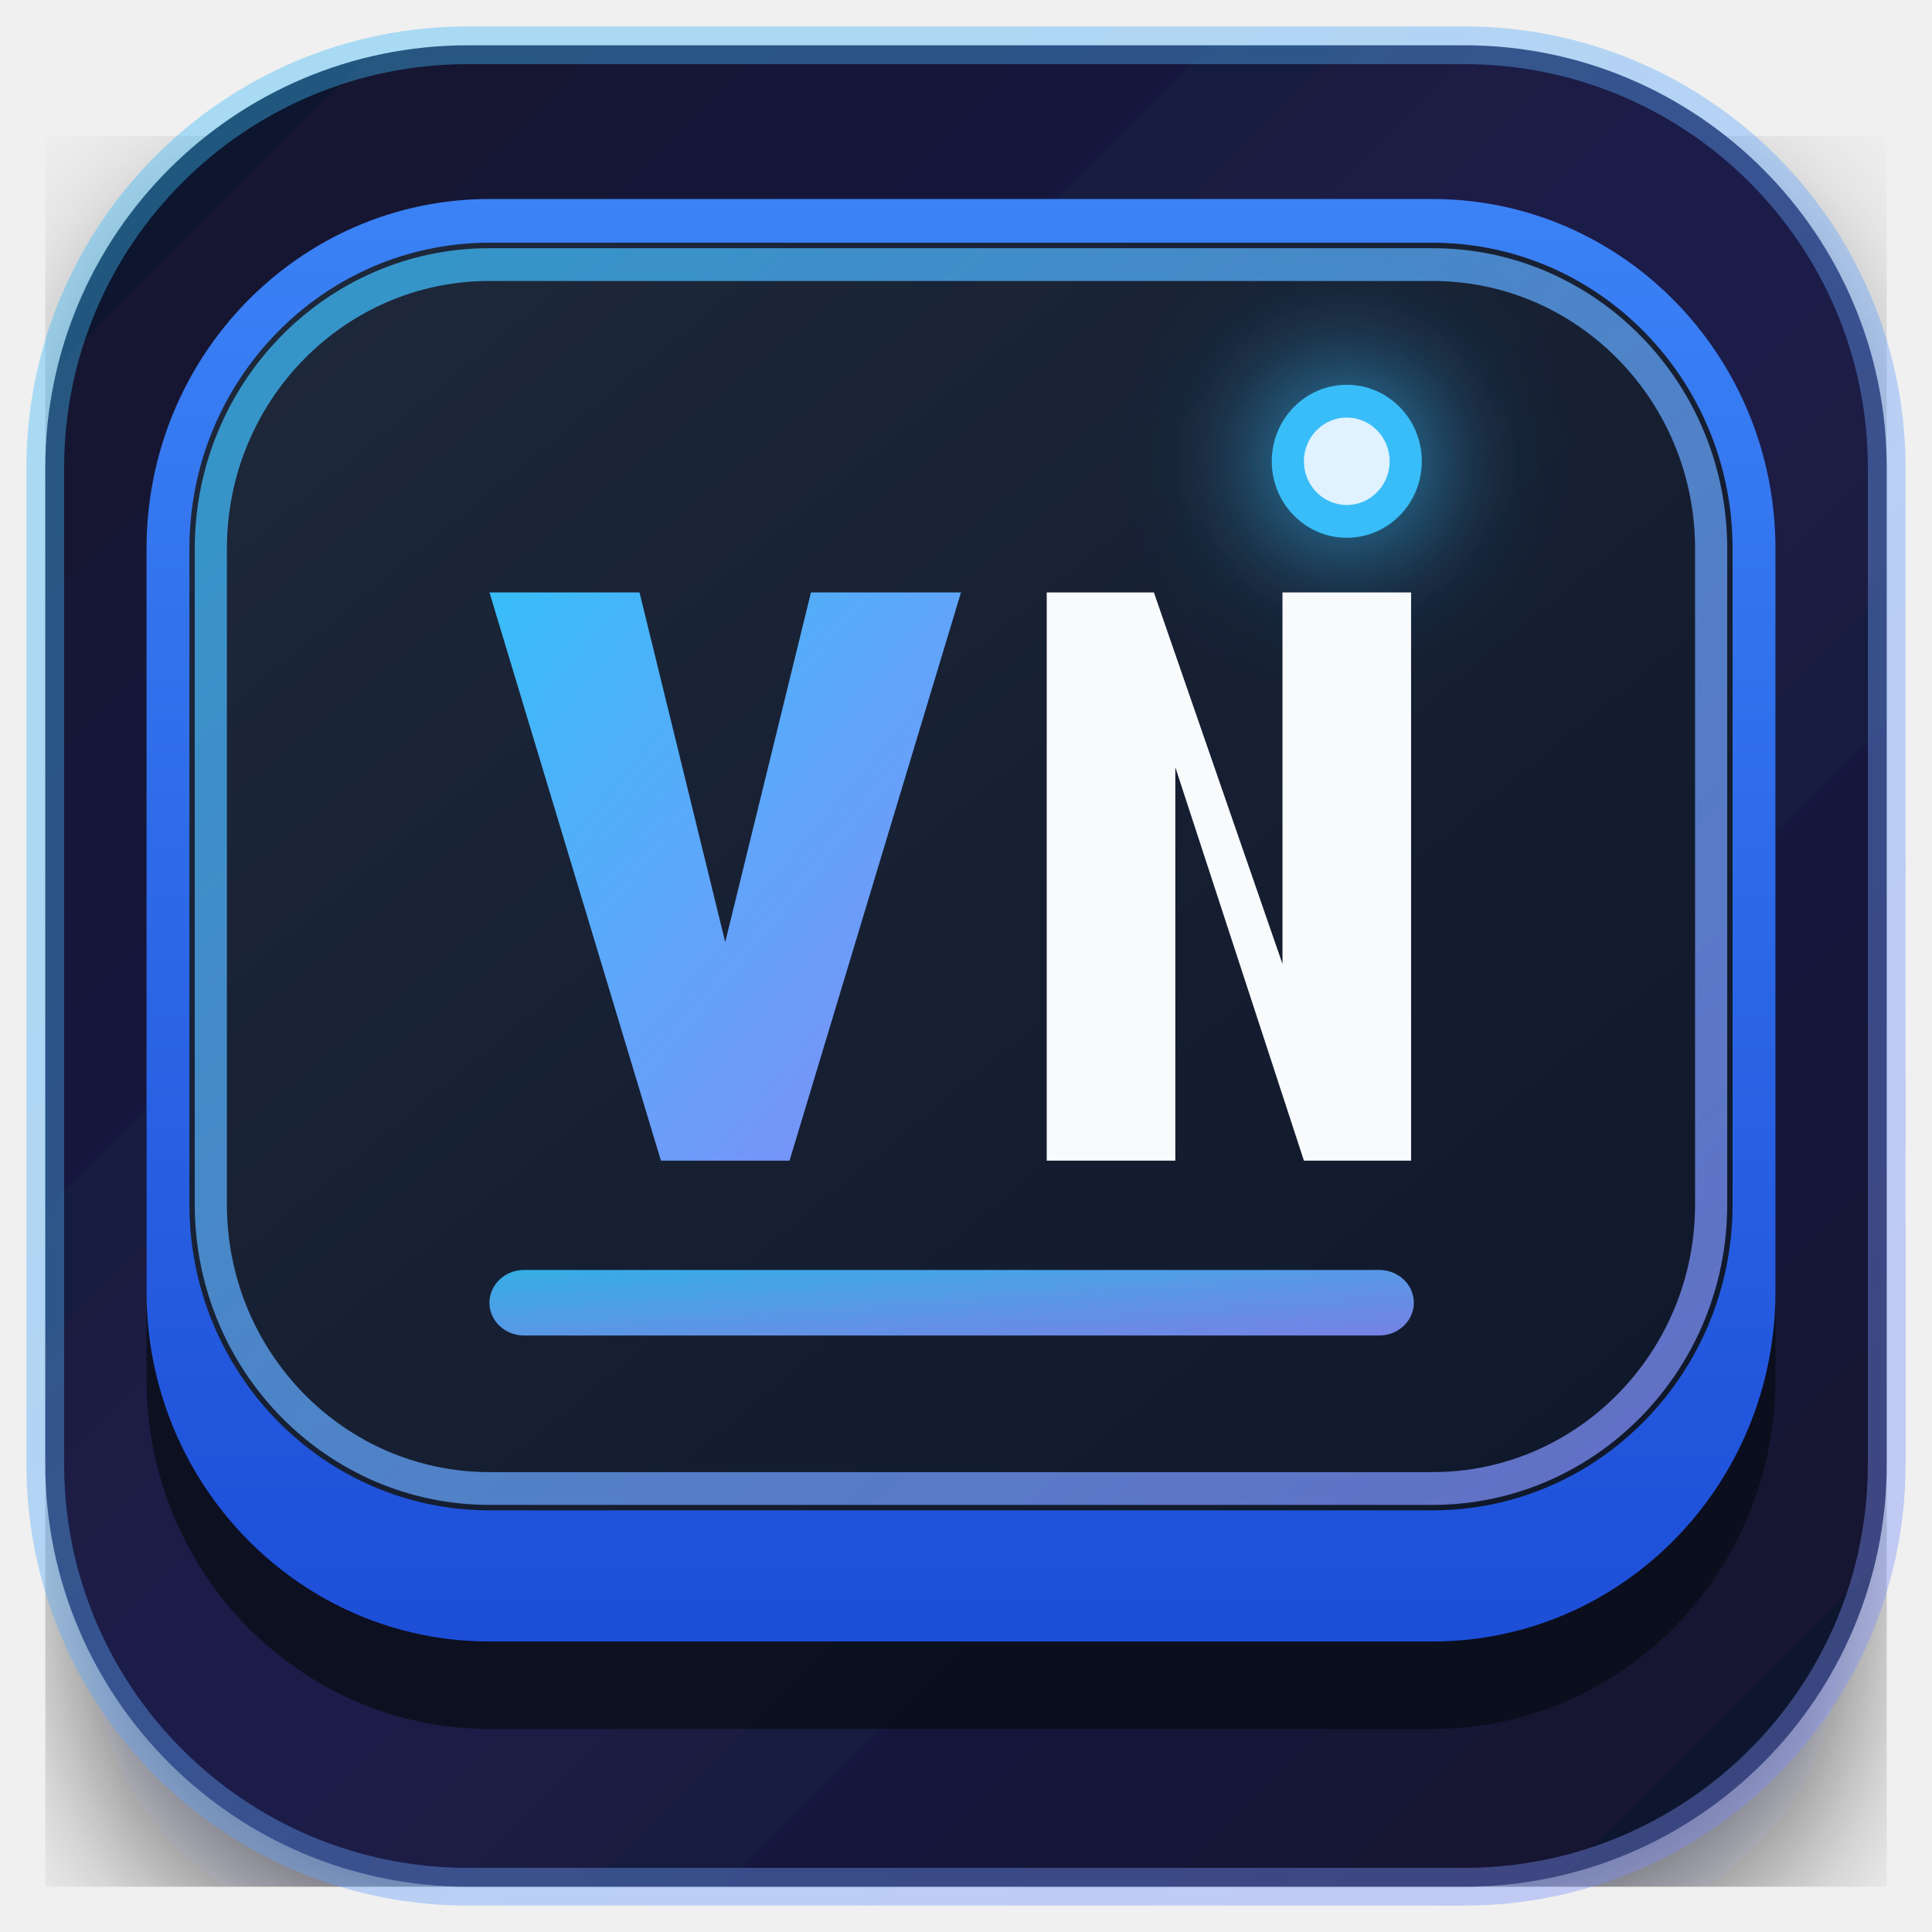
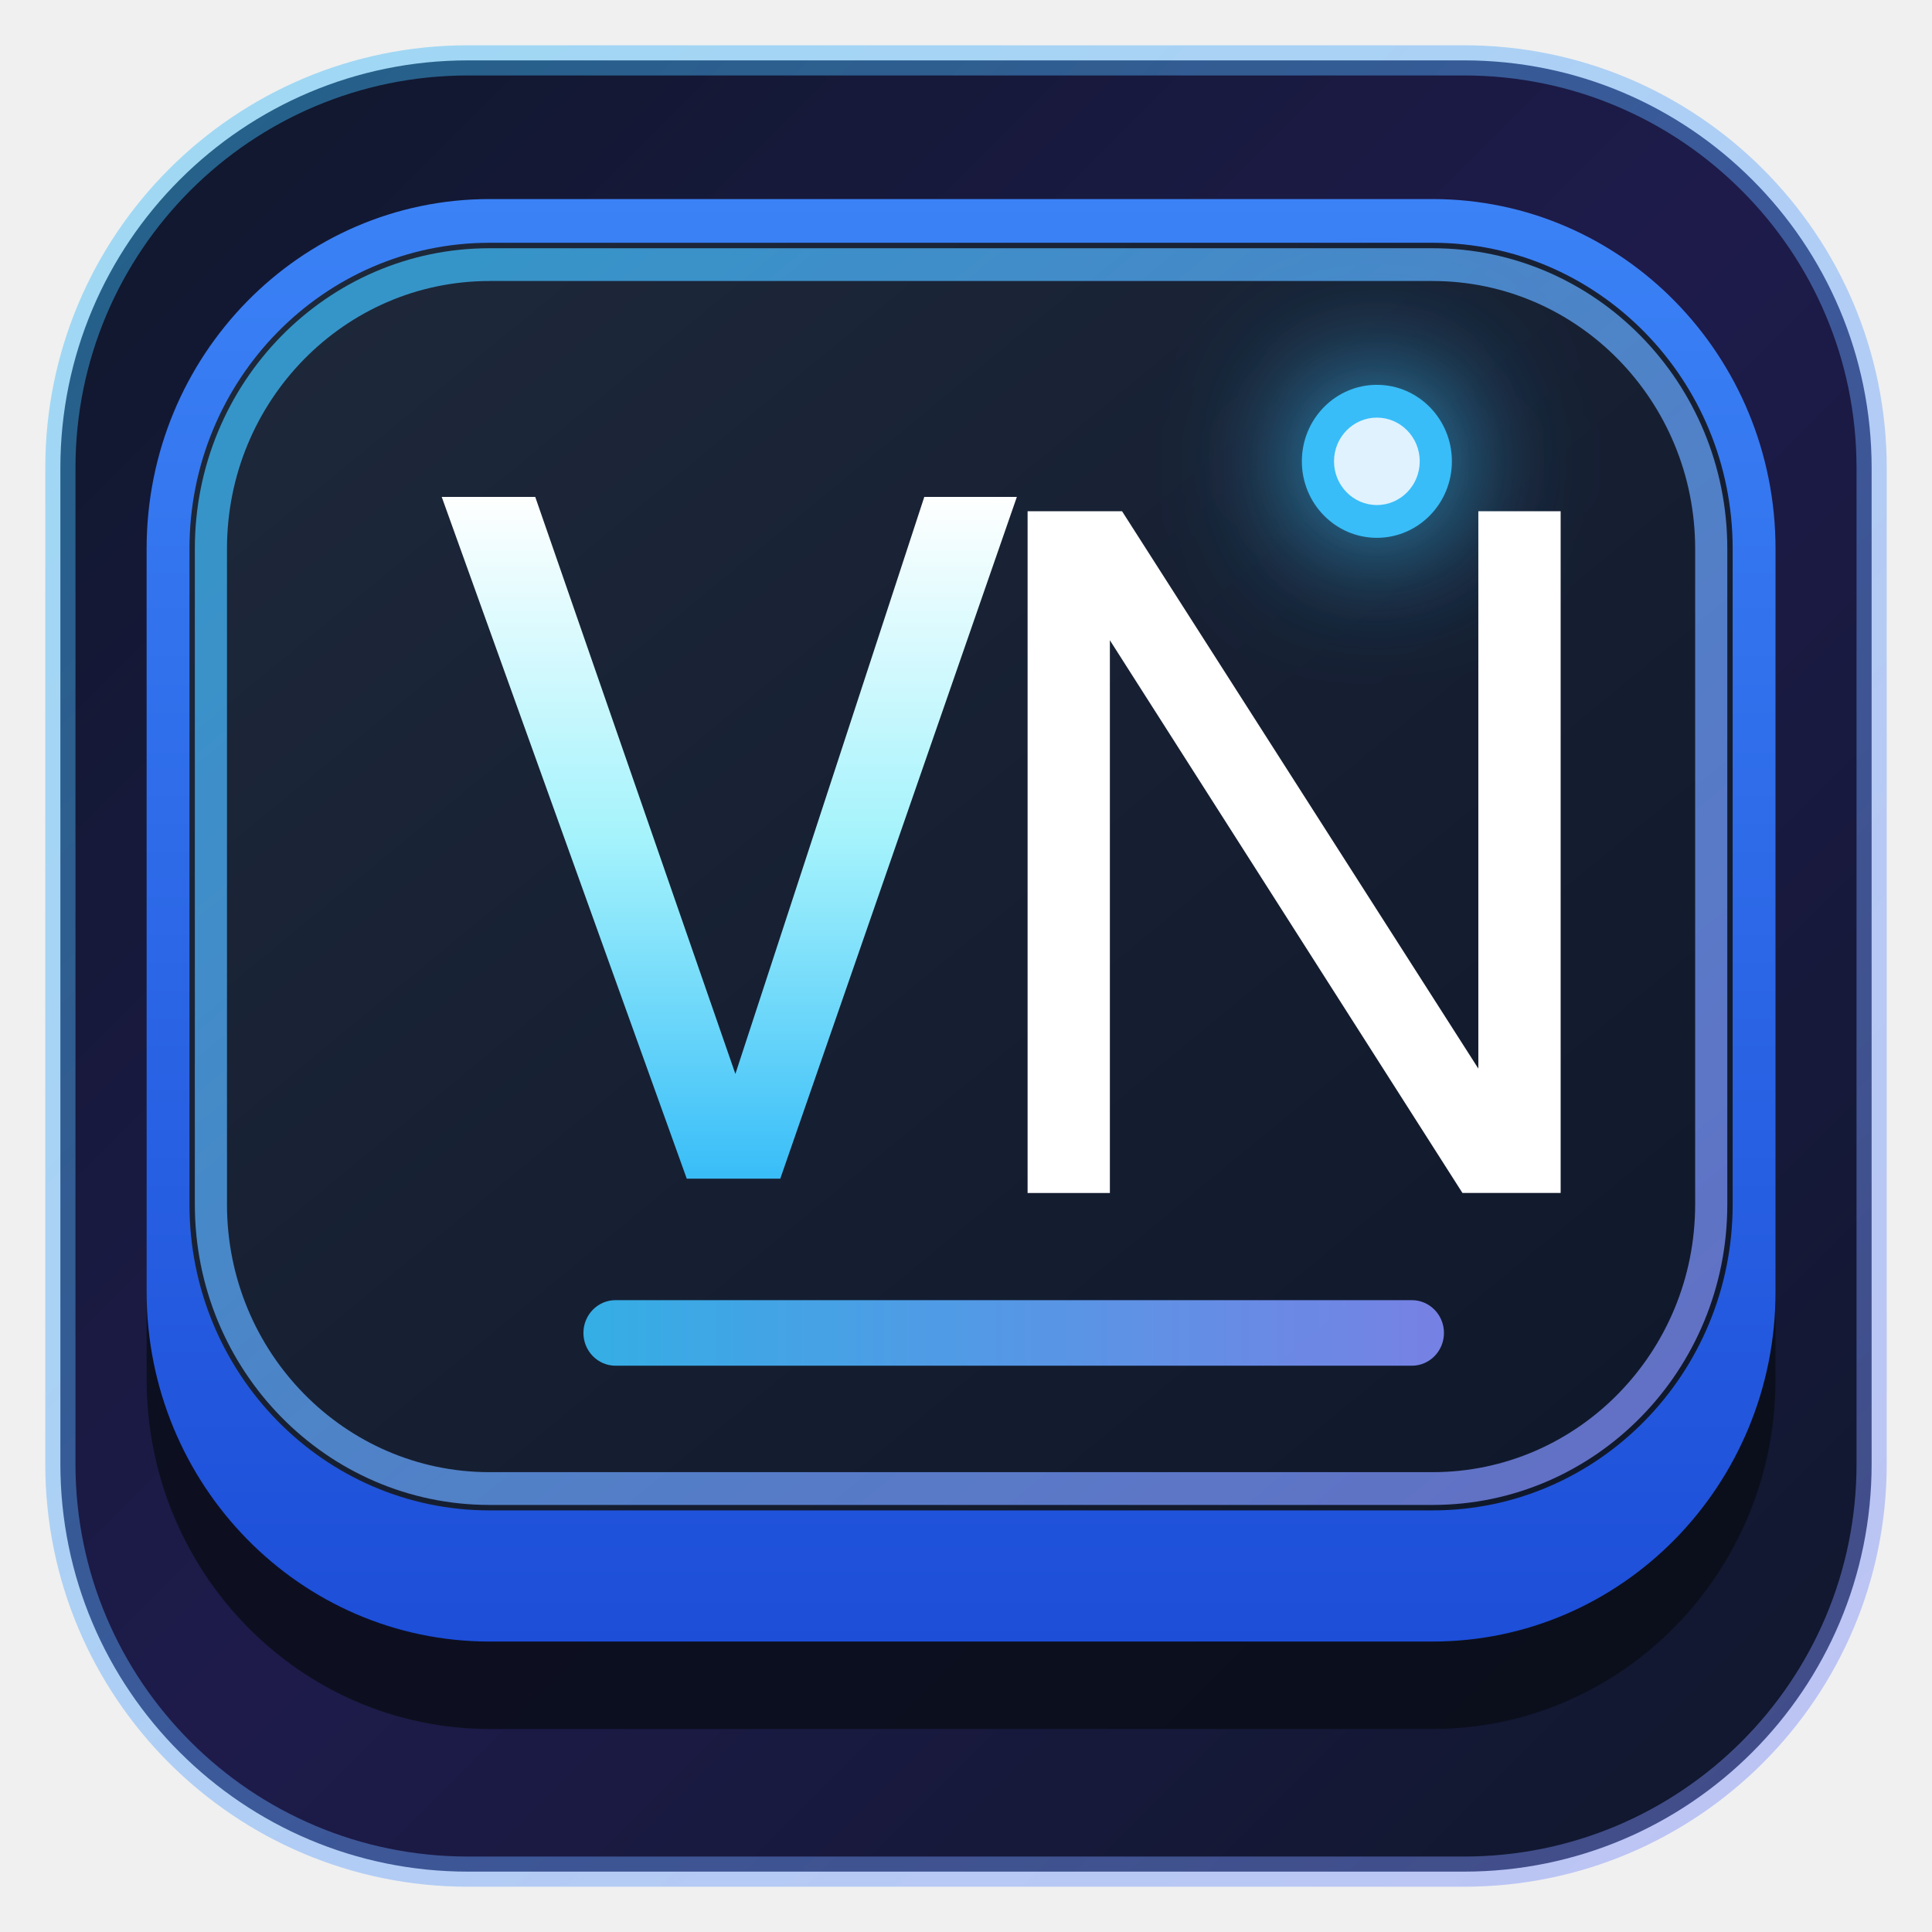
- <svg xmlns="http://www.w3.org/2000/svg" xmlns:xlink="http://www.w3.org/1999/xlink" viewBox="0 0 128 128" width="128" height="128" version="1.1" id="svg17">
-   <defs id="defs10">
+ <svg xmlns="http://www.w3.org/2000/svg" viewBox="0 0 128 128" width="128" height="128" version="1.1">
+   <defs>
    <linearGradient id="bgGrad" x1="0%" y1="0%" x2="100%" y2="100%">
-       <stop offset="0%" stop-color="#0f172a" id="stop1" />
-       <stop offset="50%" stop-color="#1e1b4b" id="stop2" />
-       <stop offset="100%" stop-color="#0f172a" id="stop3" />
+       <stop offset="0%" stop-color="#0f172a" />
+       <stop offset="50%" stop-color="#1e1b4b" />
+       <stop offset="100%" stop-color="#0f172a" />
    </linearGradient>
-     <linearGradient id="keyBevel" x1="24.229" y1="30.046" x2="24.229" y2="100.87" gradientTransform="scale(1.073087,0.9318911)" gradientUnits="userSpaceOnUse">
-       <stop offset="0%" stop-color="#3b82f6" id="stop4" />
-       <stop offset="100%" stop-color="#1d4ed8" id="stop5" />
+     <linearGradient id="keyBevel" x1="24.2" y1="30" x2="24.2" y2="101" gradientTransform="matrix(1.073,0,0,0.932,-0.23,0.29)" gradientUnits="userSpaceOnUse">
+       <stop offset="0%" stop-color="#3b82f6" />
+       <stop offset="100%" stop-color="#1d4ed8" />
    </linearGradient>
-     <linearGradient id="keySurface" x1="25.131" y1="33.425" x2="89.753" y2="98.047" gradientTransform="scale(1.114172,0.8975275)" gradientUnits="userSpaceOnUse">
-       <stop offset="0%" stop-color="#1e293b" id="stop6" />
-       <stop offset="100%" stop-color="#0f172a" id="stop7" />
+     <linearGradient id="keySurface" x1="25.1" y1="33.4" x2="89.8" y2="98" gradientTransform="matrix(1.114,0,0,0.898,-0.23,0.29)" gradientUnits="userSpaceOnUse">
+       <stop offset="0%" stop-color="#1e293b" />
+       <stop offset="100%" stop-color="#0f172a" />
    </linearGradient>
    <linearGradient id="accentGlow" x1="0%" y1="0%" x2="100%" y2="100%">
-       <stop offset="0%" stop-color="#38bdf8" id="stop8" />
-       <stop offset="50%" stop-color="#60a5fa" id="stop9" />
-       <stop offset="100%" stop-color="#818cf8" id="stop10" />
+       <stop offset="0%" stop-color="#38bdf8" />
+       <stop offset="50%" stop-color="#60a5fa" />
+       <stop offset="100%" stop-color="#818cf8" />
    </linearGradient>
-     <filter id="softShadow" x="0" y="0" width="1" height="1">
-       <feDropShadow dx="0" dy="6" stdDeviation="6" flood-color="#020617" flood-opacity="0.6" />
+     <linearGradient id="vLetterGrad" x1="0" y1="1" x2="0" y2="0">
+       <stop offset="0%" stop-color="#38bdf8" />
+       <stop offset="50%" stop-color="#a5f3fc" />
+       <stop offset="100%" stop-color="#ffffff" />
+     </linearGradient>
+     <filter id="glowFilter" x="-100%" y="-100%" width="300%" height="300%">
+       <feGaussianBlur stdDeviation="3" result="blur" />
+       <feComposite in="SourceGraphic" in2="blur" operator="over" />
    </filter>
-     <filter id="glowFilter" x="-1.029" y="-1.029" width="3.057" height="3.057">
-       <feGaussianBlur stdDeviation="3" result="blur" id="feGaussianBlur10" />
-       <feComposite in="SourceGraphic" in2="blur" operator="over" id="feComposite10" />
-     </filter>
-     <linearGradient xlink:href="#accentGlow" id="linearGradient17" x1="12.05" y1="288.467" x2="23.004" y2="299.422" gradientTransform="matrix(3.937111,0,0,0.2738613,-5.441778,-2)" gradientUnits="userSpaceOnUse" />
-     <linearGradient xlink:href="#accentGlow" id="linearGradient18" x1="47.833" y1="44.154" x2="71.75" y2="68.07" gradientTransform="matrix(0.9198662,0,0,1.087115,-2,-2)" gradientUnits="userSpaceOnUse" />
-     <linearGradient xlink:href="#accentGlow" id="linearGradient19" x1="25.334" y1="33.732" x2="89.453" y2="97.851" gradientTransform="scale(1.115114,0.8967696)" gradientUnits="userSpaceOnUse" />
+     <linearGradient id="cursorGrad" x1="0%" y1="0%" x2="100%" y2="0%">
+       <stop offset="0%" stop-color="#38bdf8" />
+       <stop offset="100%" stop-color="#818cf8" />
+     </linearGradient>
  </defs>
-   <rect x="3" y="3" width="122" height="122" rx="28" fill="url(#bgGrad)" filter="url(#softShadow)" id="rect10" />
-   <rect x="3" y="3" width="122" height="122" rx="28" fill="none" stroke="url(#accentGlow)" stroke-width="2.5" opacity="0.4" id="rect11" />
-   <g id="g18" transform="matrix(1.42,0,0,1.448,-26.88,-27.776)">
-     <g id="g19" transform="translate(-0.2337101,0.2880251)">
-       <rect x="26" y="32" width="76" height="66" rx="16" fill="#090d16" opacity="0.8" id="rect12" />
-       <rect x="26" y="28" width="76" height="66" rx="16" fill="url(#keyBevel)" id="rect13" style="fill:url(#keyBevel)" />
-       <rect x="28" y="30" width="72" height="58" rx="14" fill="url(#keySurface)" id="rect14" style="fill:url(#keySurface)" />
-       <rect x="29" y="31" width="70" height="56" rx="13" fill="none" stroke="url(#accentGlow)" stroke-width="1.5" opacity="0.75" id="rect15" style="stroke:url(#linearGradient19)" />
-       <g id="g17" transform="translate(-2,-2)">
-         <circle cx="84" cy="42" r="3.5" fill="#38bdf8" filter="url(#glowFilter)" id="circle15" />
-         <circle cx="84" cy="42" r="2" fill="#e0f2fe" id="circle16" />
-       </g>
-       <path d="m 42,46 8,26 h 6 L 64,46 H 57 L 53,62 49,46 Z" fill="url(#accentGlow)" id="path16" style="fill:url(#linearGradient18)" />
-       <path d="m 68,46 v 26 h 6 V 54 l 6,18 h 5 V 46 H 79 V 63 L 73,46 Z" fill="#f8fafc" id="path17" />
-       <rect x="42" y="77" width="43.129" height="3" rx="1.617" fill="url(#accentGlow)" opacity="0.9" id="rect17" style="fill:url(#linearGradient17);stroke-width:1.038" />
+   <rect x="4" y="4" width="120" height="120" rx="27" fill="url(#bgGrad)" />
+   <rect x="4" y="4" width="120" height="120" rx="27" fill="none" stroke="url(#accentGlow)" stroke-width="2" opacity="0.45" />
+   <g transform="matrix(1.42,0,0,1.448,-26.88,-27.776)">
+     <rect x="25.77" y="32.29" width="76" height="66" rx="16" fill="#090d16" opacity="0.8" />
+     <rect x="25.77" y="28.29" width="76" height="66" rx="16" fill="url(#keyBevel)" />
+     <rect x="27.77" y="30.29" width="72" height="58" rx="14" fill="url(#keySurface)" />
+     <rect x="28.77" y="31.29" width="70" height="56" rx="13" fill="none" stroke="url(#accentGlow)" stroke-width="1.5" opacity="0.75" />
+     <g transform="translate(-0.83,-1.71)">
+       <circle cx="84" cy="42" r="3.5" fill="#38bdf8" filter="url(#glowFilter)" />
+       <circle cx="84" cy="42" r="2" fill="#e0f2fe" />
    </g>
+     <rect x="46.15" y="78.67" width="40.15" height="3" rx="1.5" fill="url(#cursorGrad)" opacity="0.9" />
+     <path d="M 54.797,73.829 65.728,42.33 H 61.451 L 52.723,68.99 43.476,42.33 h -4.321 l 11.321,31.499 z" fill="url(#vLetterGrad)" transform="scale(1.009811,0.9902843)" />
+     <path d="M 90.853,42.991 H 87.05 V 68.743 L 70.588,42.991 h -4.364 v 31.499 h 3.802 V 48.953 l 16.29,25.536 h 4.537 z" fill="#ffffff" transform="scale(1.009811,0.9902843)" />
  </g>
</svg>
